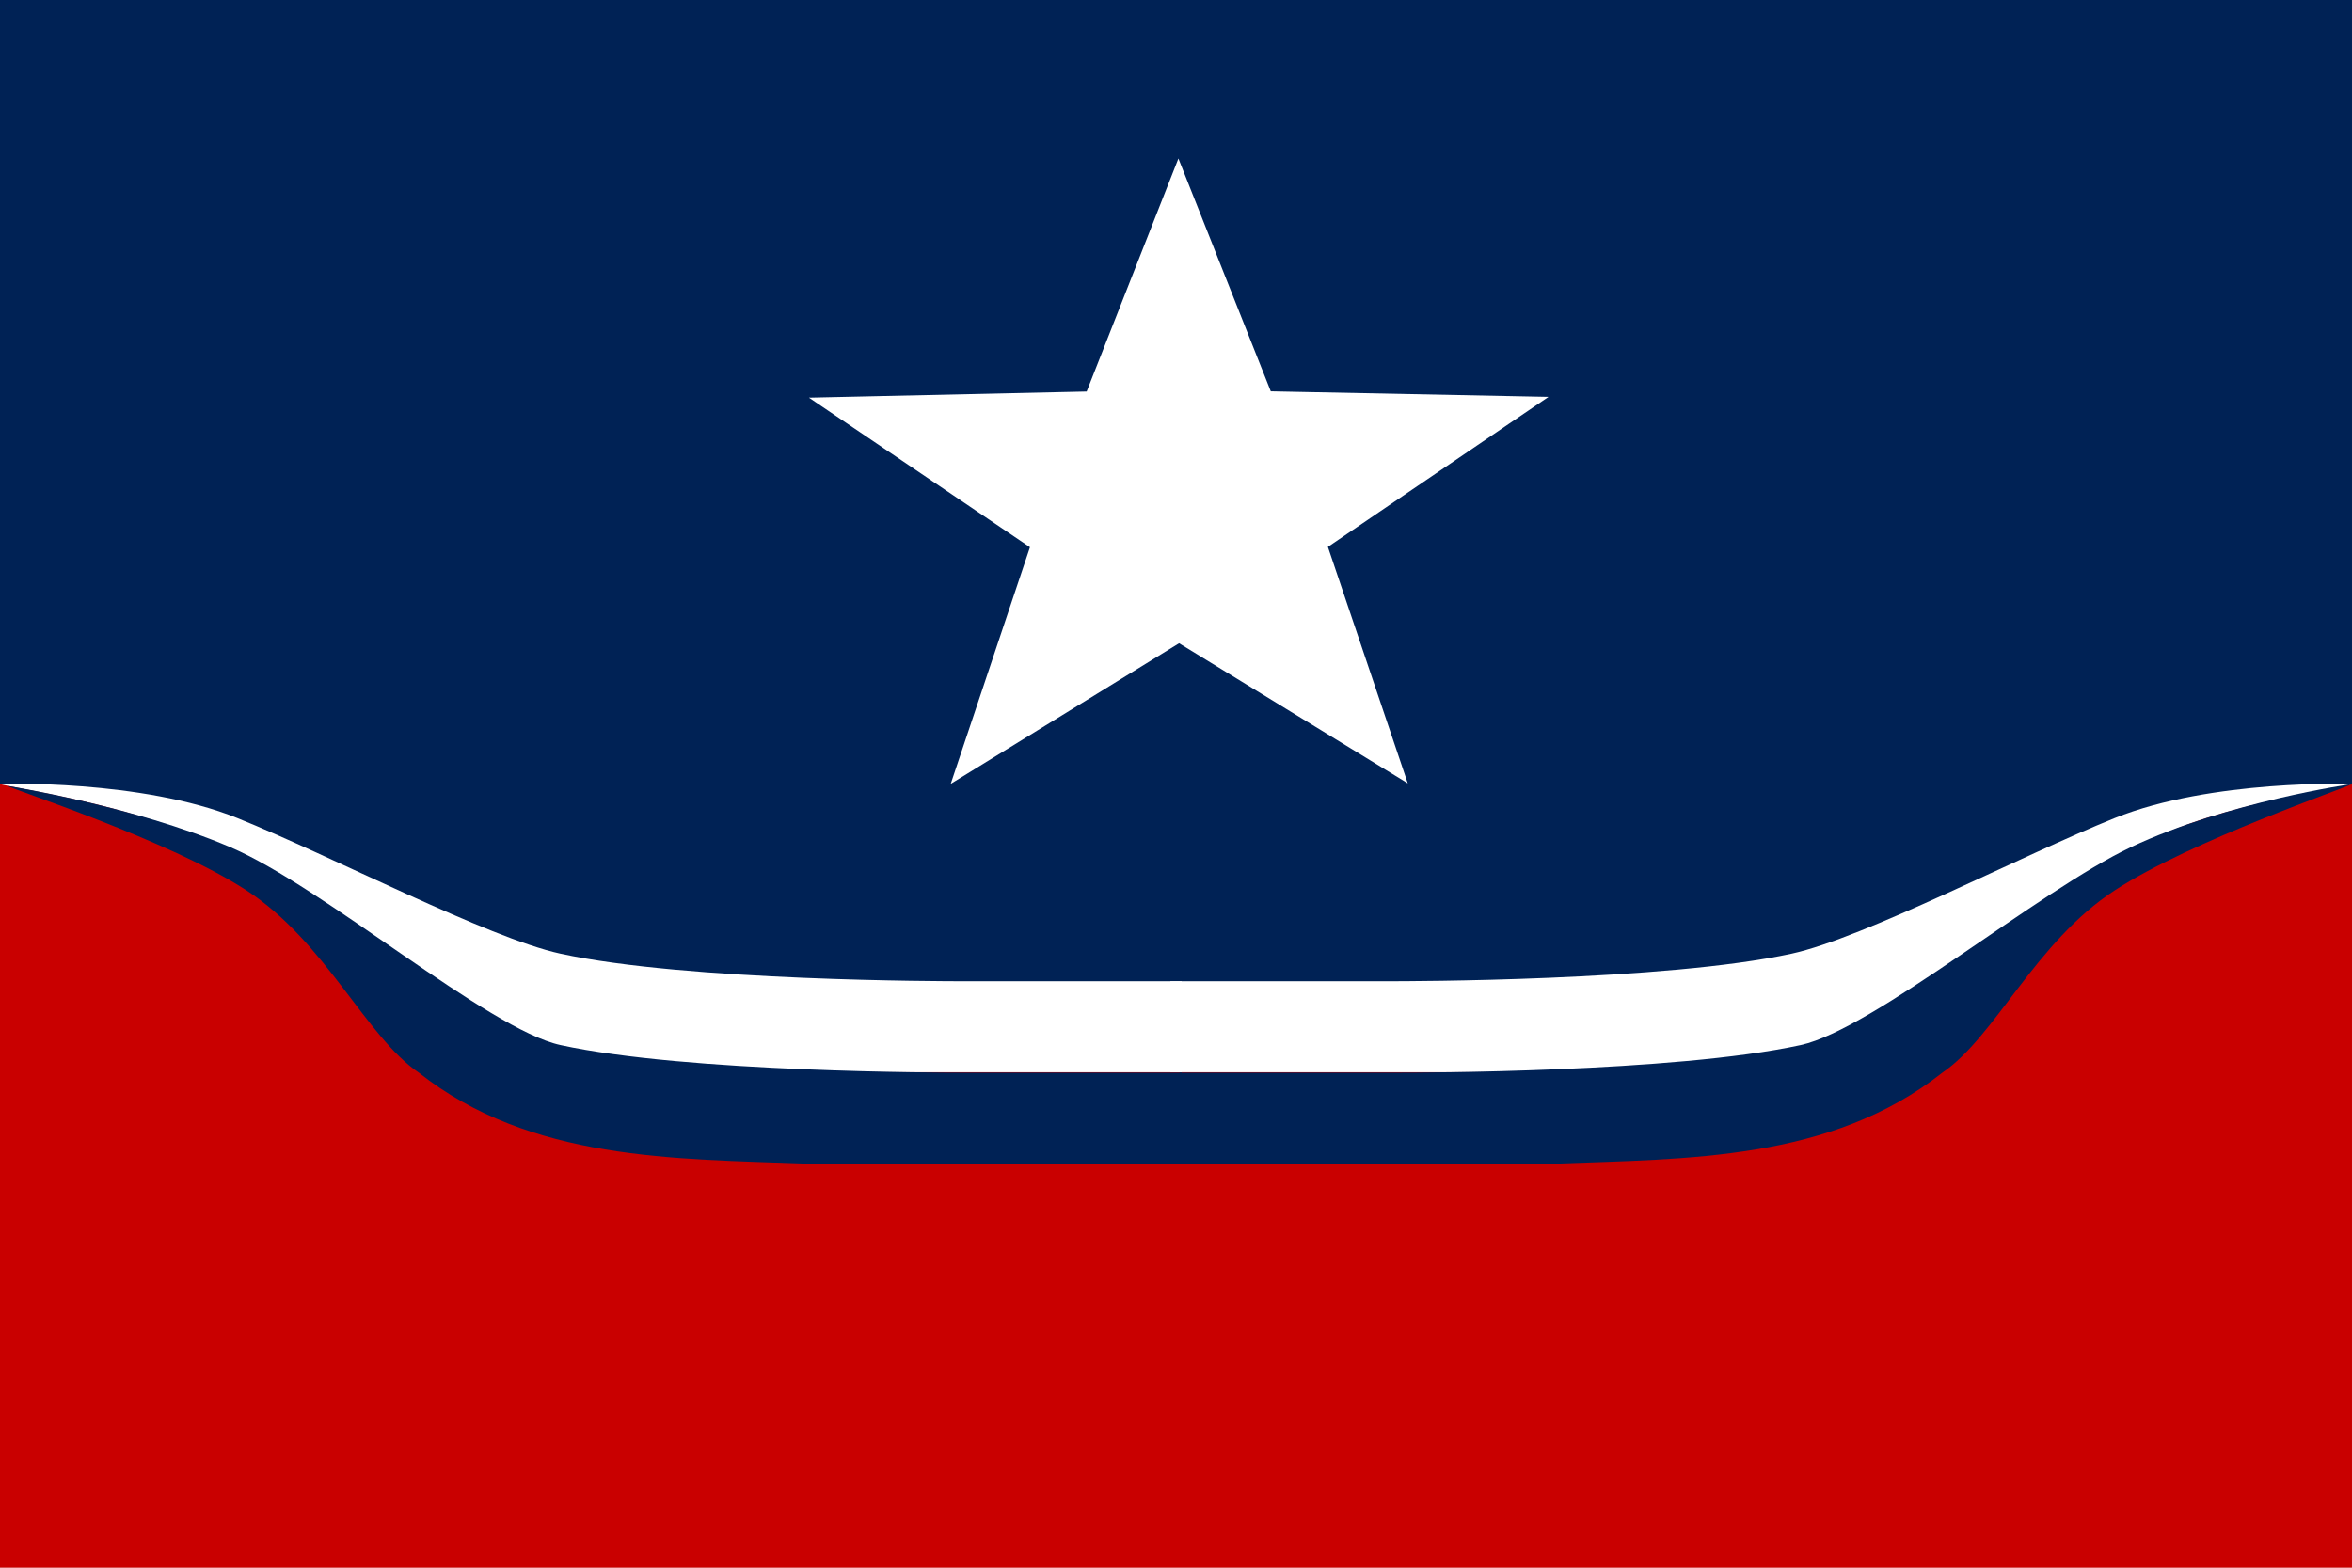
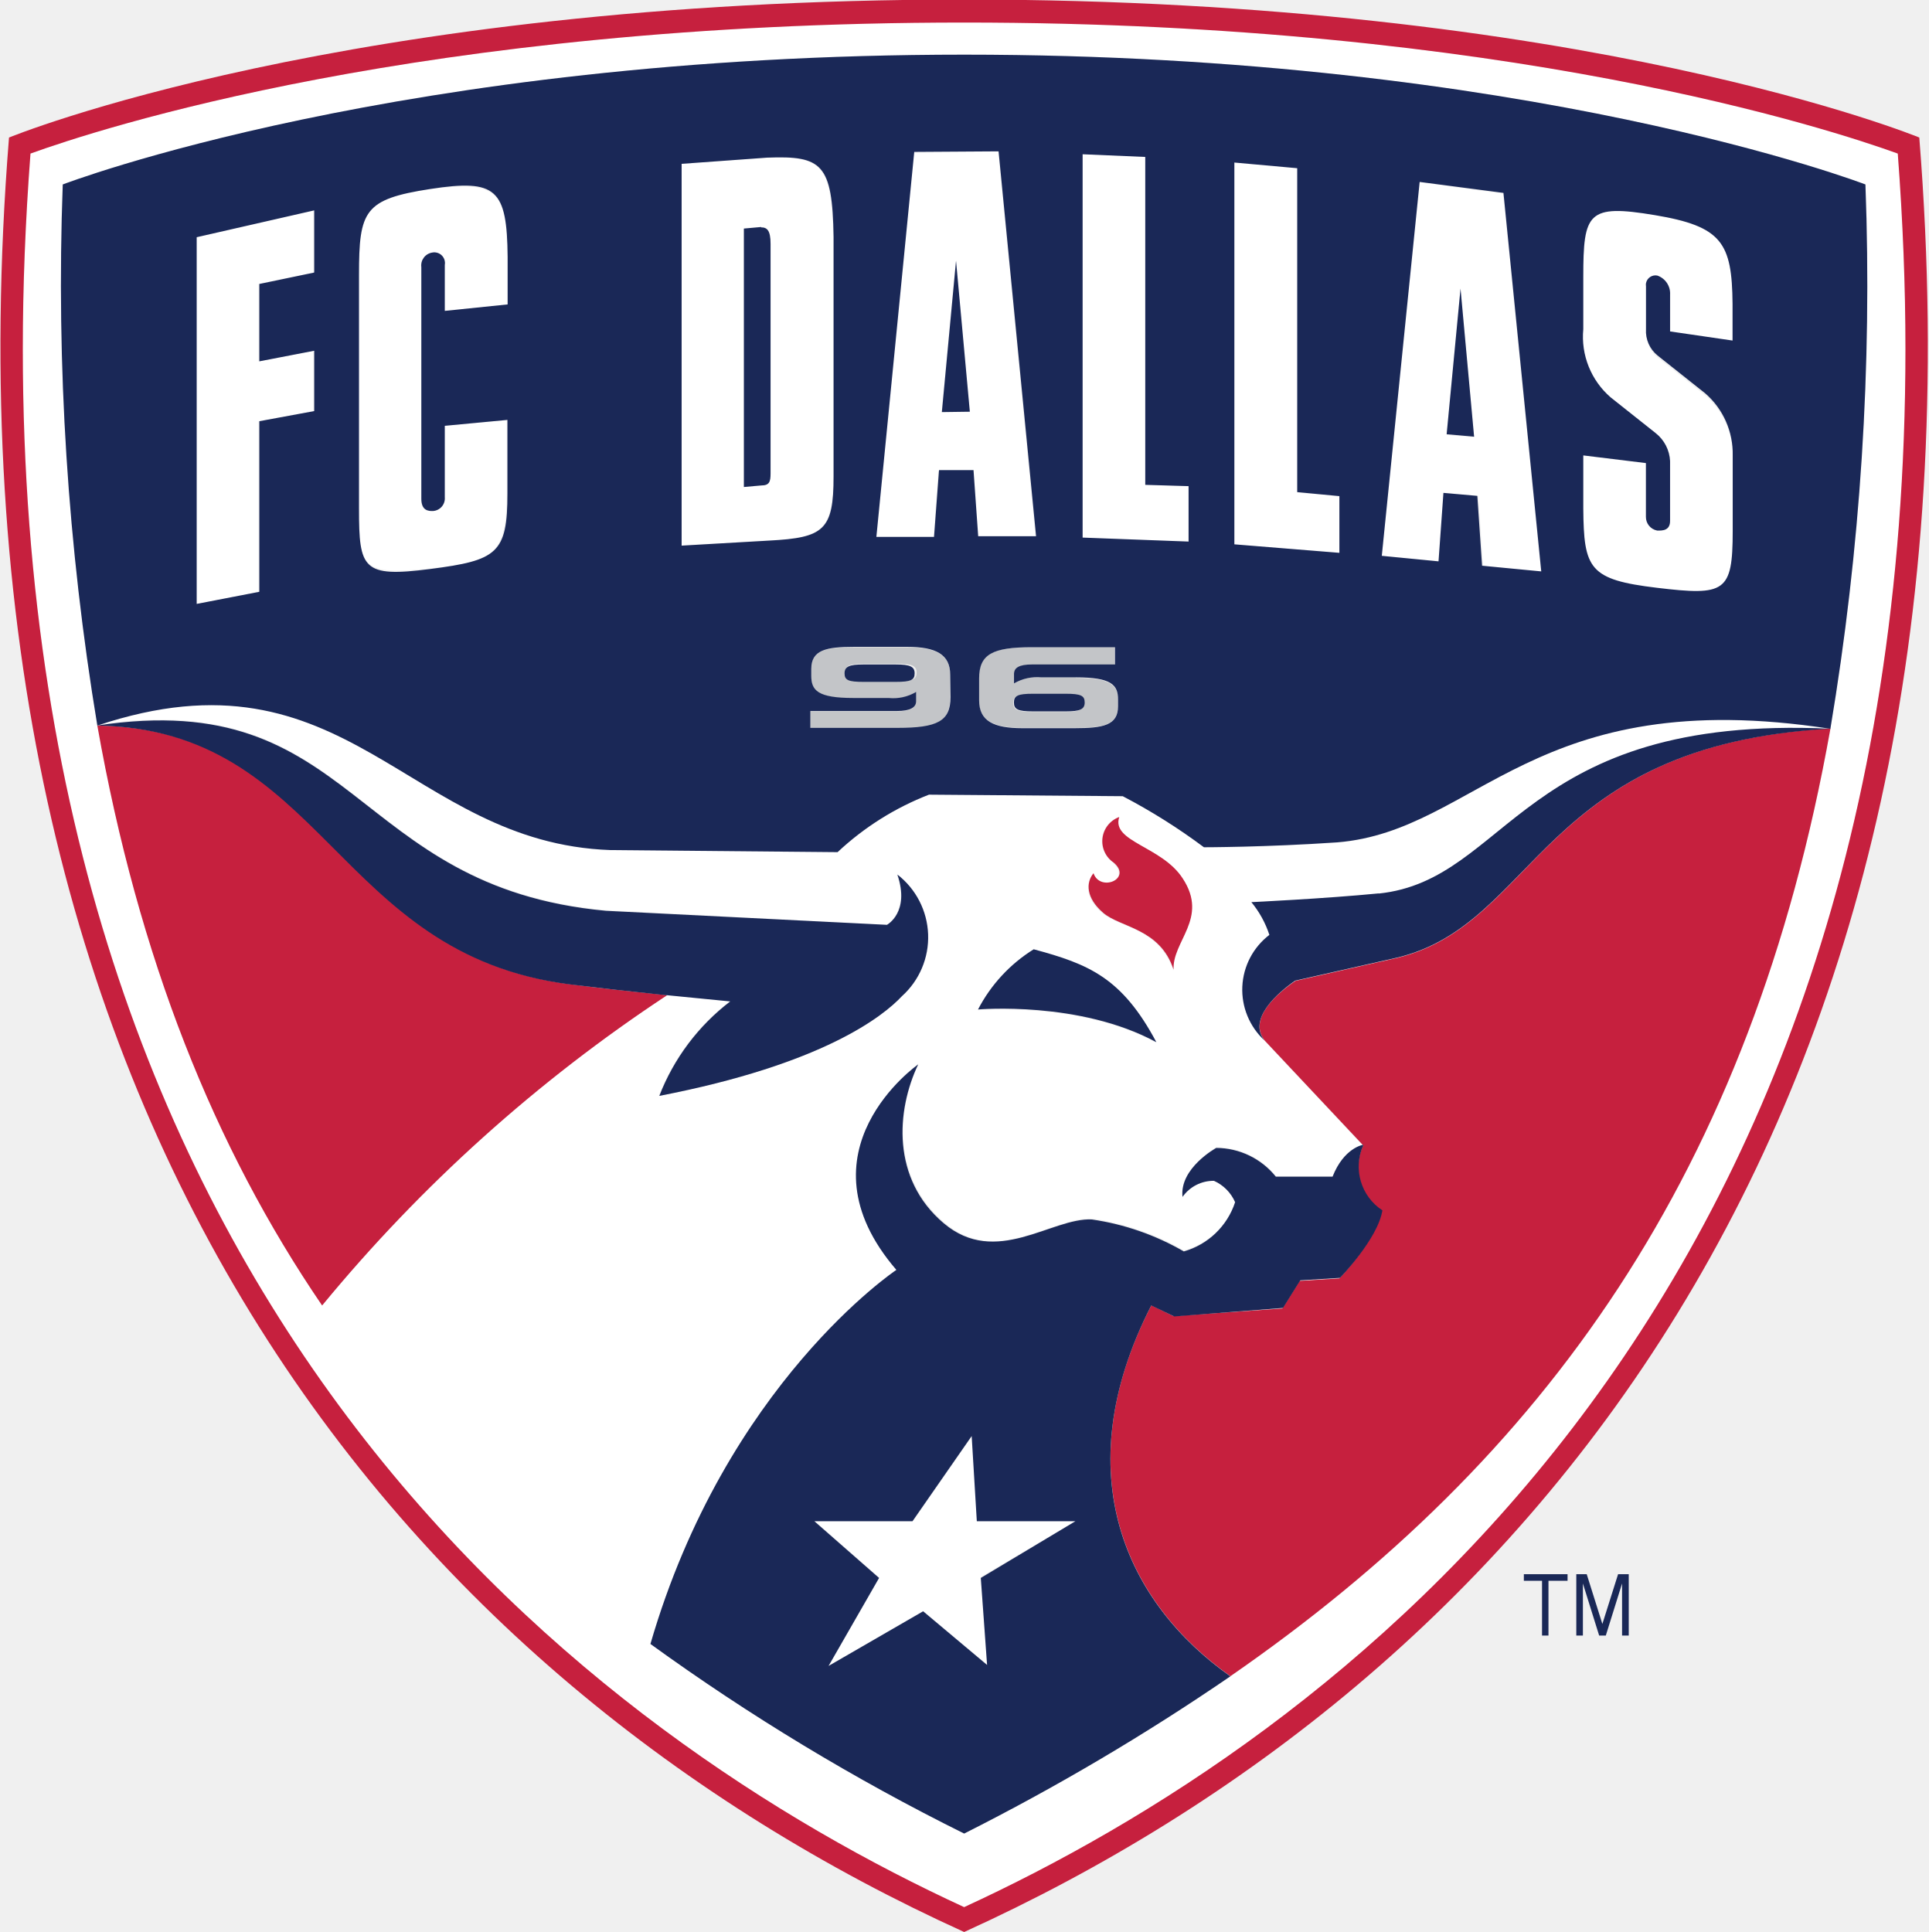
- <svg xmlns="http://www.w3.org/2000/svg" version="1.0" width="600" height="400" id="svg1878">
-   <defs id="defs1880">
-     <linearGradient id="linearGradient7085">
-       <stop style="stop-color:#009900;stop-opacity:1;" offset="0" id="stop7087" />
-       <stop id="stop8064" offset="1" style="stop-color:#00af00;stop-opacity:0.498;" />
-     </linearGradient>
-   </defs>
-   <rect y="0" x="0" height="260" width="599.998" id="rect3758" style="fill:#002255;fill-opacity:1;stroke:none;stroke-width:10;stroke-linecap:square;stroke-linejoin:miter;stroke-miterlimit:4;stroke-dasharray:none;stroke-dashoffset:0;stroke-opacity:1" />
-   <path style="fill:#c90000;fill-opacity:1;stroke:none;stroke-width:10;stroke-linecap:square;stroke-linejoin:miter;stroke-miterlimit:4;stroke-dasharray:none;stroke-dashoffset:0;stroke-opacity:1" d="M 0,200 L 0,400 L 599.998,400 L 599.998,200 C 599.364,200.563 564.574,204.341 547.499,212.042 C 526.519,221.503 506.701,232.973 493.171,240.333 C 464.616,258.385 428.039,257.893 394.288,258.917 L 301.429,258.917 L 298.57,258.917 L 205.734,258.917 C 171.983,257.893 135.383,258.385 106.828,240.333 C 93.298,232.973 73.503,221.503 52.523,212.042 C 35.447,204.341 0.657,200.563 0.023,200 L 0,200 z M 6.703,200 L 6.703,200 z " id="rect3756" />
-   <path style="fill:#ffffff;fill-opacity:1;fill-rule:evenodd;stroke:none;stroke-width:1px;stroke-linecap:butt;stroke-linejoin:miter;stroke-opacity:1" d="M 0.013,200.009 C 0.013,200.009 35.917,198.802 60.564,208.736 C 84.582,218.416 124.474,239.306 142.969,243.332 C 175.297,250.368 241.221,250.368 245.658,250.368 L 301.44,250.368 L 301.44,273.587 L 205.723,273.587 C 171.972,272.309 135.392,272.91 106.837,250.368 C 93.307,241.177 73.494,226.865 52.514,215.05 C 35.439,205.433 0.647,200.713 0.013,200.009 z " id="path3804" />
-   <path id="path3807" d="M 600,200.009 C 600,200.009 564.096,198.802 539.449,208.736 C 515.431,218.416 475.539,239.306 457.044,243.332 C 424.716,250.368 358.792,250.368 354.355,250.368 L 298.573,250.368 L 298.573,273.587 L 394.29,273.587 C 428.041,272.309 464.621,272.91 493.176,250.368 C 506.706,241.177 526.519,226.865 547.499,215.05 C 564.574,205.433 599.366,200.713 600,200.009 z " style="fill:#ffffff;fill-opacity:1;fill-rule:evenodd;stroke:none;stroke-width:1px;stroke-linecap:butt;stroke-linejoin:miter;stroke-opacity:1" />
-   <g id="g3823" transform="matrix(0.749998,0,0,0.8328867,0,-49.87751)">
-     <path style="fill:#002255;fill-opacity:1;fill-rule:evenodd;stroke:none;stroke-width:1px;stroke-linecap:butt;stroke-linejoin:miter;stroke-opacity:1" d="M 2.526,300.631 C 2.526,300.631 45.302,306.728 78.277,319.39 C 110.083,331.603 165.966,375.203 190.626,380.038 C 233.73,388.49 321.629,388.49 327.545,388.49 L 401.921,388.49 L 401.921,416.381 L 274.299,416.381 C 229.297,414.846 180.524,415.568 142.45,388.49 C 124.41,377.45 110.859,348.511 83.808,332.632 C 57.505,317.191 3.371,301.476 2.526,300.631 z " id="path3815" />
-     <path id="path3819" d="M 799.921,300.069 C 799.921,300.069 757.537,305.493 724.843,319.39 C 693.488,332.718 637.154,375.203 612.495,380.038 C 569.39,388.49 481.492,388.49 475.575,388.49 L 401.199,388.49 L 401.199,416.381 L 528.822,416.381 C 573.823,414.846 622.597,415.568 660.67,388.49 C 678.71,377.45 692.261,348.511 719.312,332.632 C 745.616,317.191 799.076,300.914 799.921,300.069 z " style="fill:#002255;fill-opacity:1;fill-rule:evenodd;stroke:none;stroke-width:1px;stroke-linecap:butt;stroke-linejoin:miter;stroke-opacity:1" />
+ <svg xmlns="http://www.w3.org/2000/svg" height="316.536" viewBox="0 0 251.38 252" width="315.919">
+   <path d="m247.46 20.03c-8.54-3.09-50.89-17.09-121.77-17.09s-113.23 14-121.77 17.09q-1 13.23-1 25.52c0 126.48 75 181.2 122.78 203.21 47.73-22 122.78-76.73 122.78-203.21q0-12.34-1-25.52m-8.79 75c-10.32 58-37.24 95.24-78.26 123.62a301.78 301.78 0 0 1 -34.75 20.51 287.51 287.51 0 0 1 -40.79-24.85c9.67-33.91 32.08-48.79 32.08-48.79-13.32-15.5 2.79-26.8 2.79-26.8-2.86 6-3.53 14.81 3.33 20.71s14.05-.75 19.28-.49a33.71 33.71 0 0 1 12 4.15 9.67 9.67 0 0 0 6.69-6.39 5.45 5.45 0 0 0 -2.74-2.76 4.94 4.94 0 0 0 -4.12 2.1c-.39-3.75 4.39-6.42 4.39-6.42a10.19 10.19 0 0 1 7.8 3.78h7.37c1.43-3.63 3.9-4 3.9-4l-12.8-13.67a9 9 0 0 1 .64-13.72 12.88 12.88 0 0 0 -2.32-4.29s9.58-.45 16.58-1.14c17.08-1.7 18.56-23.37 58.88-21.5-38.77-6-46 13.25-64.17 14.81-9.43.74-17.42.64-17.42.64a78.23 78.23 0 0 0 -10.59-6.66l-25.39-.22a37 37 0 0 0 -12 7.4l-29.58-.27c-26.51-1-34.28-27.15-66.93-16.24 34-5.18 32.95 21.08 66.39 24.16l36.6 1.95s3-1.63 1.36-6.56a10.34 10.34 0 0 1 .59 15.85c-2.47 2.63-10.29 8.9-31.64 13a28.5 28.5 0 0 1 9.25-12.34l-8.24-.81a203 203 0 0 0 -44.92 40.49c-14.06-20.7-23.94-45.34-29.29-75.66a352.37 352.37 0 0 1 -4.54-70.56s44.05-16.93 117.57-16.93 117.57 16.93 117.57 16.93a352.05 352.05 0 0 1 -4.59 71m-93.53 17.45a3.36 3.36 0 0 1 .72-5.95c-1.09 3.21 5.55 3.78 8.27 8 3.46 5.31-1.46 8.24-1.18 12-1.9-5.5-6.91-5.55-9.18-7.4s-2.3-3.95-1.26-5.16c.86 2.47 4.94.74 2.64-1.38m5.61 23.41c-9.87-5.4-23.3-4.27-23.3-4.27a20.19 20.19 0 0 1 7.21-7.82c7.21 1.92 11.55 3.68 16 12.12" fill="#fff" />
+   <path d="m25.47 78.8 8.17-1.58v-22.24l7.16-1.35v-7.87l-7.16 1.38v-10.1l7.16-1.48v-8.09l-15.33 3.5zm30.48-54.13c-8.66 1.41-9.23 2.81-9.3 11.2v30.44c0 7.85.62 8.71 9.3 7.85s10-2 10.09-9.87v-9.5l-8.17.77v9.28a1.65 1.65 0 0 1 -1.47 1.82c-.67 0-1.55 0-1.55-1.6v-30.12a1.7 1.7 0 0 1 1.43-1.9 1.39 1.39 0 0 1 1.63 1.58v5.95l8.17-.84v-6.17c0-8.76-1.31-10-10.09-8.88m43.98-4.13-11.13.81v49.8l11.45-.67c7.06-.39 8.29-1.41 8.29-8.37v-31.18c-.15-9.53-1.51-10.61-8.64-10.34m.49 41.14c0 1.11-.15 1.53-1.23 1.6l-2.25.2v-33.68l2.25-.25c.77 0 1.21.37 1.23 2.15v29.94zm18.65-41.8-4.94 50.27h7.55l.62-8.74h4.45l.69 8.64h7.55l-4.87-50.37zm3.68 33.81 1.85-19.74 1.8 19.74zm26.55 9.48v-42.77l-8.17-.35v50.08l13.82.44v-7.23zm19.82 1.01.02-42.33-8.19-.71v49.83l13.67 1.06v-7.33zm15.79-40.5-4.76 48.76 7.55.72.62-8.93 4.43.39.62 9.11 7.55.84-4.94-49.36zm3.7 33 1.8-19 1.78 19.32zm27.14-28.71c-8.76-1.46-9.25-.32-9.33 8.09v6.74a10.44 10.44 0 0 0 3.53 9l5.9 4.71a4.94 4.94 0 0 1 1.9 3.62v7.75c0 1.18-.94 1.33-1.68 1.28a1.8 1.8 0 0 1 -1.46-1.8v-7l-8.17-1v7.18c0 7.82 1 9 9.62 10.34s9.87.72 9.87-7.4v-9.87a10.41 10.41 0 0 0 -3.58-8.09l-6.22-4.94a4.1 4.1 0 0 1 -1.43-3.58v-5.63a1.26 1.26 0 0 1 1.05-1.39 1.26 1.26 0 0 1 .4 0 2.47 2.47 0 0 1 1.65 2.47v4.81l8.17 1.21v-4.94c0-8-1.46-9.87-10.14-11.57m-88.45 170.38-.66-11.11-7.7 11.11h-12.84l8.45 7.38-6.59 11.47 12.29-7.13 8.34 7.01-.82-11.45 12.39-7.28z" fill="#fff" />
+   <path d="m118.24 84.42h-6.86c-3.75 0-5.63.35-5.63 2.89v.89c0 1.88.81 2.89 5.48 2.89h4.53a5.82 5.82 0 0 0 3.6-.79v1.23c0 .81-.72 1.26-2.47 1.26h-11.26v2.22h11.35c5.16 0 6.89-.91 6.89-4v-2.96c0-2.67-1.85-3.63-5.63-3.63m-1.41 4.42h-4.2c-1.95 0-2.47-.25-2.47-1.11s.52-1.16 2.47-1.16h4.39c1.83 0 2.47.27 2.47 1.16s-.52 1.11-2.47 1.11m23.26-.49h-4.52a6 6 0 0 0 -3.58.79v-1.2c0-.81.69-1.23 2.34-1.23h10.79v-2.29h-10.81c-5.16 0-6.89.91-6.89 4.07v2.81c0 2.69 1.88 3.63 5.63 3.63h6.86c3.75 0 5.65-.32 5.65-2.86v-.76c0-1.88-.84-2.89-5.48-2.89m-1.33 4.44h-4.39c-1.85 0-2.47-.27-2.47-1.16s.49-1.14 2.47-1.14h4.21c2 0 2.47.27 2.47 1.14s-.47 1.16-2.47 1.16" fill="#c3c5c8" />
+   <path d="m250.27 17.94s-43.63-18-124.58-18-124.58 18-124.58 18c-10.35 129.34 52.81 201.48 124.58 234.06 71.74-32.58 134.9-104.71 124.58-234m-124.58 230.76c-47.73-22.01-122.78-76.73-122.78-203.21q0-12.34 1-25.52c8.55-3.09 50.9-17.09 121.78-17.09s113.23 14 121.77 17.09q1 13.23 1 25.52c0 126.48-75 181.2-122.78 203.21" fill="#c6203e" />
+   <path d="m182.18 124.94-13.28 3c-2.32 1.58-6.27 4.94-4 7.8l12.83 13.65a6.81 6.81 0 0 0 2.43 8.55c-.67 3.73-5.53 8.81-5.53 8.81l-5.18.32-2.25 3.6-14.19 1-2.91-1.41c-11.28 22-3.13 38.89 10.32 48.37 41-28.38 67.94-65.65 78.26-123.62-37.84 2.15-38.16 25.49-56.5 29.93m-169.55-30.3c5.36 30.28 15.23 55 29.32 75.64a203 203 0 0 1 45-40.47c-4.52-.47-8.92-.94-12.49-1.41-30.78-3.9-32.09-33.29-61.7-33.76m140.25 31.93c-.27-3.8 4.64-6.74 1.18-12-2.71-4.2-9.35-4.76-8.27-8a3.36 3.36 0 0 0 -.72 5.95c2.47 2.12-1.78 3.87-2.64 1.38-1 1.21-1 3.21 1.26 5.16s7.4 2 9.18 7.4" fill="#c6203e" />
+   <g fill="#1a2857">
+     <path d="m177.69 149.33s-2.47.39-3.95 4.15h-7.4a10 10 0 0 0 -7.77-3.75s-4.81 2.63-4.4 6.39a4.94 4.94 0 0 1 4.1-2.1 5.43 5.43 0 0 1 2.76 2.79 9.87 9.87 0 0 1 -6.69 6.42 33.54 33.54 0 0 0 -12-4.17c-5.23-.25-12.49 6.27-19.32.49s-6.19-14.69-3.33-20.71c0 0-16.19 11.3-2.84 26.8 0 0-22.21 14.81-32.08 48.79a287.51 287.51 0 0 0 40.92 24.73 301.78 301.78 0 0 0 34.72-20.51c-13.45-9.48-21.59-26.33-10.32-48.37l3 1.43 14.19-1.11 2.25-3.6 5.18-.32s4.94-5.08 5.53-8.81a6.81 6.81 0 0 1 -2.48-8.52m-49.08 67.82-8.34-7-12.34 7.13 6.59-11.48-8.44-7.4h12.8l7.72-11.11.67 11.11h12.86l-12.34 7.4zm-5.9-163.42 3.65-.05-1.8-19.69z" />
+     <path d="m243.24 24.06s-44-16.93-117.55-16.93-117.57 16.93-117.57 16.93a352.37 352.37 0 0 0 4.51 70.58c32.66-10.93 40.43 15.3 66.93 16.24l29.62.27a37 37 0 0 1 11.92-7.5l25.27.2a78.23 78.23 0 0 1 10.59 6.66s8 0 17.42-.64c18.29-1.51 25.52-20.8 64.29-14.81a350.45 350.45 0 0 0 4.57-71m-202.37 11.5-7.11 1.48v10.09l7.16-1.38v7.87l-7.16 1.32v22.25l-8.17 1.58v-47.83l15.33-3.5v8.09zm25.25 4.15-8.17.84v-6a1.39 1.39 0 0 0 -1.63-1.61 1.7 1.7 0 0 0 -1.43 1.9v30.21c0 1.53.89 1.63 1.55 1.6a1.65 1.65 0 0 0 1.51-1.79v-9.32l8.17-.77v9.58c0 7.82-1.31 8.74-10.09 9.87s-9.27.01-9.27-7.84v-30.53c0-8.39.67-9.87 9.3-11.2s10 0 10.09 8.88v6.17zm22.72 31.46v-49.8l11.18-.81c7.13-.27 8.49.81 8.64 10.34v31.24c0 7-1.26 8-8.37 8.37zm35.07 19.77c0 3.13-1.73 4-6.89 4h-11.39v-2.2h11.32c1.65 0 2.47-.44 2.47-1.26v-1.23a5.82 5.82 0 0 1 -3.6.79h-4.59c-4.66 0-5.48-1-5.48-2.89v-.89c0-2.47 1.9-2.89 5.63-2.89h6.86c3.78 0 5.63 1 5.63 3.63zm3-29.62h-4.5l-.65 8.71h-7.52l4.94-50.22 11-.07 4.89 50.2h-7.55zm18.85 30.8c0 2.47-1.9 2.86-5.65 2.86h-6.84c-3.75 0-5.63-.94-5.63-3.63v-2.86c0-3.16 1.75-4.07 6.89-4.07h10.83v2.25h-10.83c-1.65 0-2.34.42-2.34 1.23v1.24a6 6 0 0 1 3.57-.79h4.52c4.64 0 5.48 1 5.48 2.89zm-4.62-22v-50l8.17.35v42.77l5.65.17v7.23zm19.79.88v-49.8l8.2.74v42.25l5.5.52v7.4zm32.31 2.79-.62-9.11-4.42-.39-.64 8.93-7.4-.72 4.94-48.77 10.93 1.43 4.93 49.37zm32.68-29.37-8.16-1.19v-4.81a2.47 2.47 0 0 0 -1.67-2.48 1.26 1.26 0 0 0 -1.47 1 1.26 1.26 0 0 0 0 .4v5.6a4.1 4.1 0 0 0 1.51 3.43l6.22 4.94a10.41 10.41 0 0 1 3.58 8.09v9.87c0 8-1 8.46-9.87 7.4s-9.55-2.47-9.62-10.34v-6.93l8.17 1v7a1.8 1.8 0 0 0 1.46 1.8c.69.02 1.69.02 1.69-1.26v-7.8a4.94 4.94 0 0 0 -1.88-3.65l-5.87-4.66a10.46 10.46 0 0 1 -3.57-8.89v-6.79c0-8.42.57-9.55 9.33-8.09s10.07 3.6 10.14 11.57v4.81z" />
+     <path d="m138.87 90.49h-4.22c-1.95 0-2.47.25-2.47 1.14s.52 1.16 2.47 1.16h4.29c1.85 0 2.47-.27 2.47-1.16s-.49-1.14-2.47-1.14m49.68-33.85 3.58.32-1.77-19.32zm-89.41-27.03-2.25.2v33.71l2.25-.2c1.09 0 1.23-.49 1.23-1.6v-29.91c0-1.78-.47-2.15-1.23-2.15m17.74 57.01h-4.39c-1.85 0-2.47.27-2.47 1.16s.5 1.11 2.47 1.11h4.2c2 0 2.47-.25 2.47-1.11s-.55-1.16-2.47-1.16m63 29.86c-7.06.69-16.61 1.14-16.61 1.14a13.13 13.13 0 0 1 2.35 4.27 9 9 0 0 0 -.64 13.77c-2.22-2.81 1.73-6.22 4-7.8l13.28-3c18.34-4.39 18.66-27.74 56.49-29.86-40.33-1.88-41.81 19.74-58.88 21.5m-92.81 13.26 8.24.81a28.5 28.5 0 0 0 -9.25 12.32c21.35-4.12 29.2-10.39 31.64-13a10.34 10.34 0 0 0 -.59-15.87c1.68 4.94-1.36 6.56-1.36 6.56l-36.65-1.83c-33.44-3.08-32.4-29.34-66.39-24.16 29.62.47 31 29.86 61.7 33.76 3.6.44 8 .94 12.51 1.41m63.97 6.13c-4.49-8.44-8.84-10.19-16-12.12a20.19 20.19 0 0 0 -7.26 7.85s13.26-1.17 23.26 4.27m47.93 70.25h2.37v7.14h.84v-7.14h2.49v-.86h-5.7zm10.24 5.63-2.04-6.49h-1.36v8h.86v-6.79l2.12 6.79h.87l2.12-6.79v6.79h.87v-8h-1.39z" />
  </g>
-   <path style="fill:#ffffff;fill-opacity:1;stroke:none;stroke-width:10;stroke-linecap:square;stroke-linejoin:miter;stroke-miterlimit:4;stroke-dasharray:none;stroke-dashoffset:0;stroke-opacity:1" id="path3821" d="M 430,274 L 312.098,192.74 L 194.393,274.285 L 235.242,137.043 L 121.315,50.298 L 264.463,46.737 L 311.757,-88.419 L 359.379,46.622 L 502.535,49.836 L 388.819,136.857 L 430,274 z " transform="matrix(0.4949004,0,0,0.4399127,146.3245,79.33837)" />
</svg>
